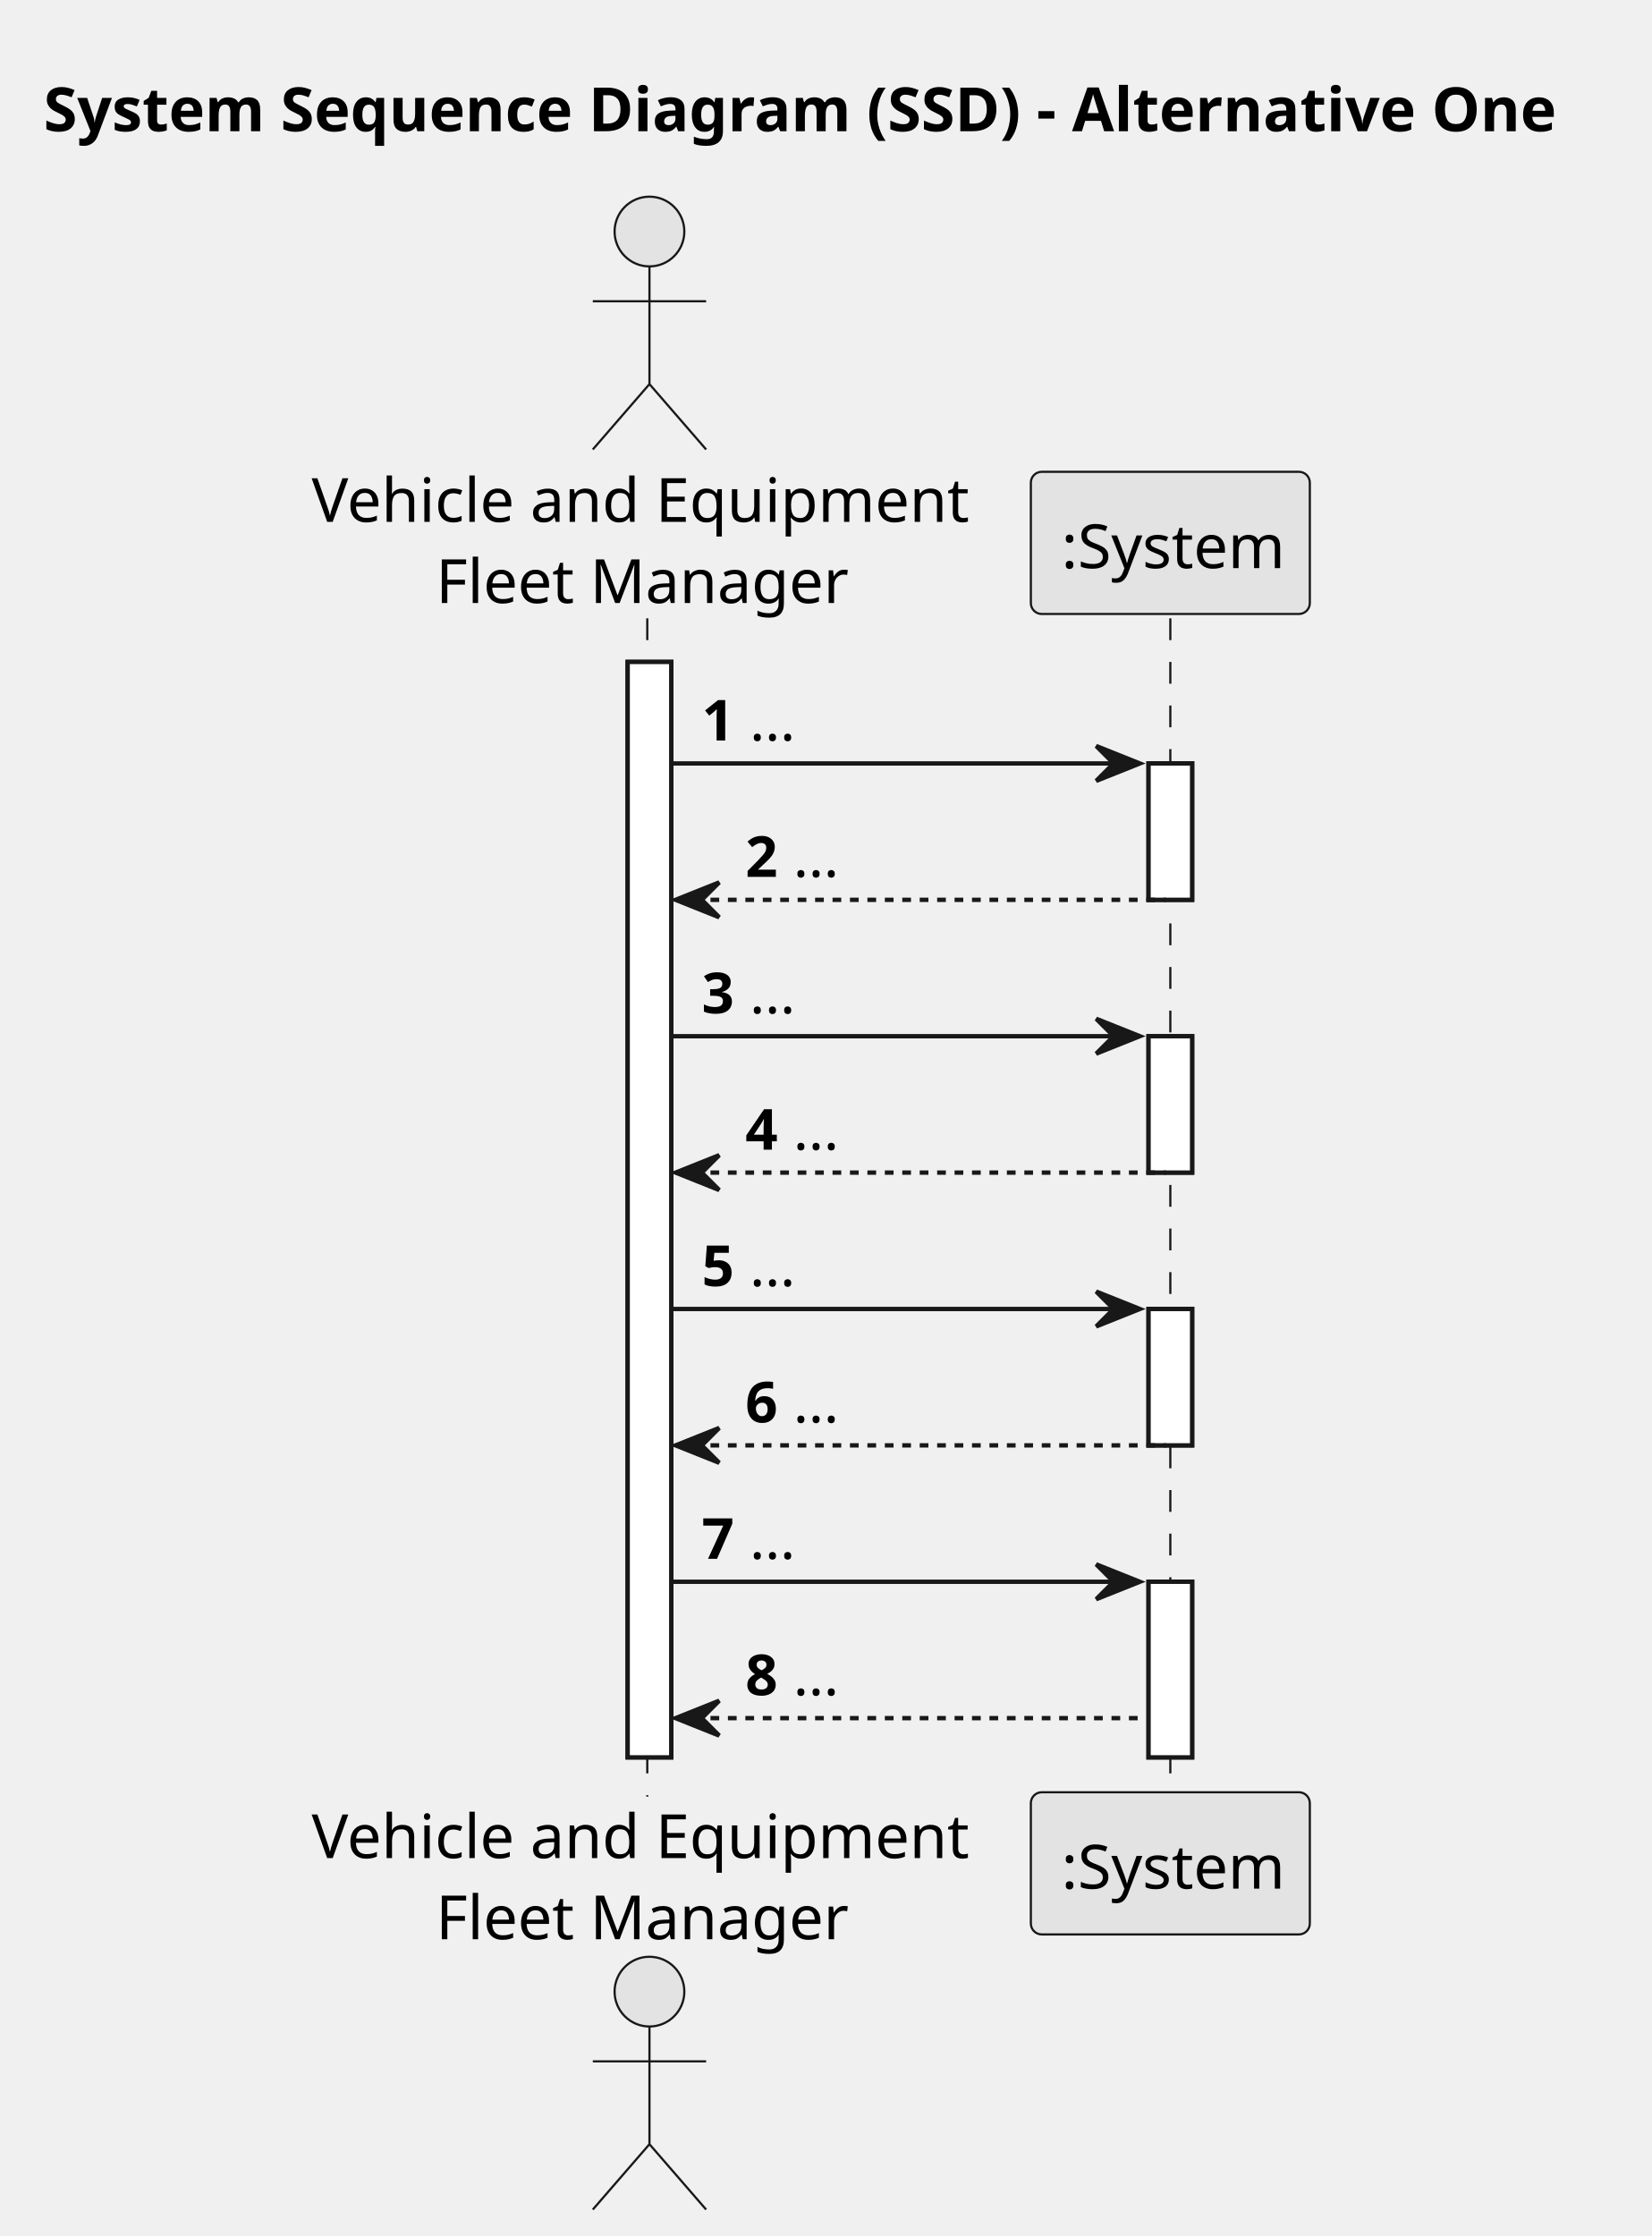
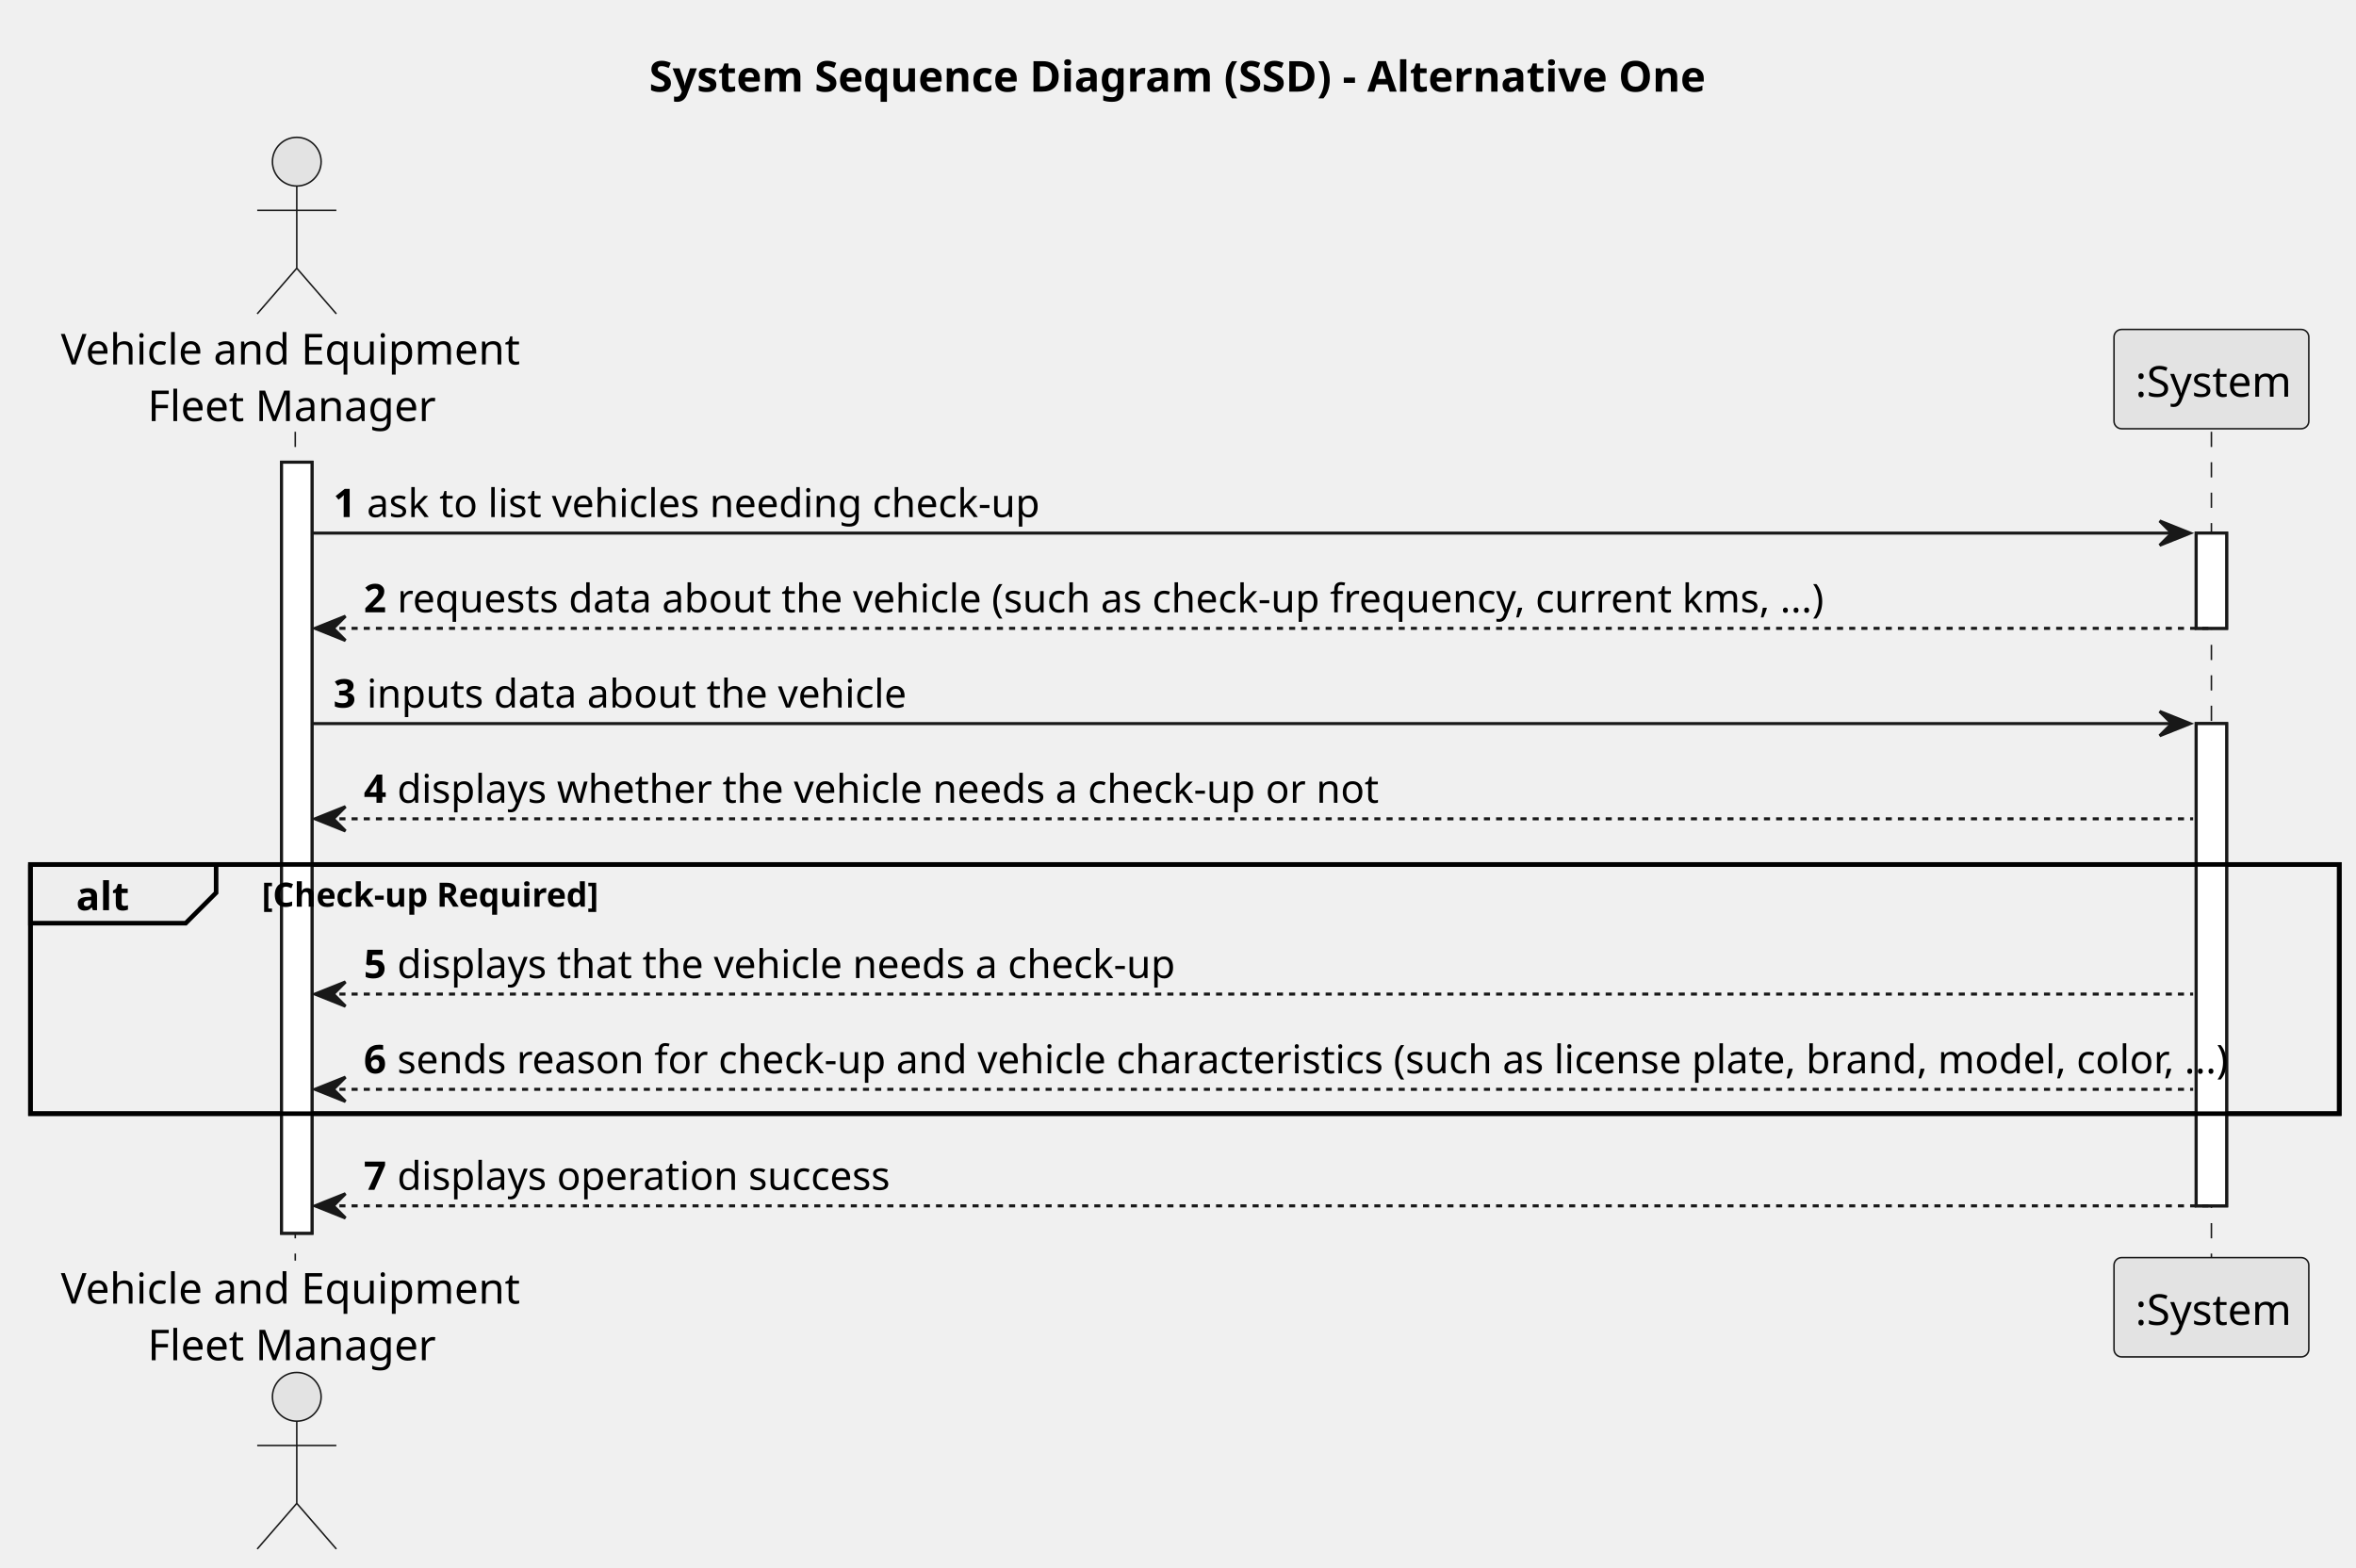
- <svg xmlns="http://www.w3.org/2000/svg" contentStyleType="text/css" height="513px" preserveAspectRatio="none" style="width:379px;height:513px;background:#FFFFFF;" version="1.1" viewBox="0 0 379 513" width="379px" zoomAndPan="magnify">
+ <svg xmlns="http://www.w3.org/2000/svg" contentStyleType="text/css" height="515px" preserveAspectRatio="none" style="width:774px;height:515px;background:#FFFFFF;" version="1.1" viewBox="0 0 774 515" width="774px" zoomAndPan="magnify">
  <defs />
  <g>
-     <text fill="#000000" font-family="sans-serif" font-size="14" font-weight="bold" lengthAdjust="spacing" textLength="351" x="10" y="30.107">System Sequence Diagram (SSD) - Alternative One</text>
-     <rect fill="#FFFFFF" height="251.328" style="stroke:#181818;stroke-width:1.0;" width="10" x="144" y="151.863" />
-     <rect fill="#FFFFFF" height="31.291" style="stroke:#181818;stroke-width:1.0;" width="10" x="263.5" y="175.154" />
-     <rect fill="#FFFFFF" height="31.291" style="stroke:#181818;stroke-width:1.0;" width="10" x="263.5" y="237.736" />
-     <rect fill="#FFFFFF" height="31.291" style="stroke:#181818;stroke-width:1.0;" width="10" x="263.5" y="300.318" />
-     <rect fill="#FFFFFF" height="40.291" style="stroke:#181818;stroke-width:1.0;" width="10" x="263.5" y="362.9" />
-     <line style="stroke:#181818;stroke-width:0.5;stroke-dasharray:5.0,5.0;" x1="148.5" x2="148.5" y1="141.863" y2="412.191" />
-     <line style="stroke:#181818;stroke-width:0.5;stroke-dasharray:5.0,5.0;" x1="268.5" x2="268.5" y1="141.863" y2="412.191" />
-     <text fill="#000000" font-family="sans-serif" font-size="14" lengthAdjust="spacing" textLength="145" x="71.5" y="119.728">Vehicle and Equipment</text>
-     <text fill="#000000" font-family="sans-serif" font-size="14" lengthAdjust="spacing" textLength="92" x="100" y="138.35">Fleet Manager</text>
-     <ellipse cx="149" cy="53.121" fill="#E3E3E3" rx="8" ry="8" style="stroke:#181818;stroke-width:0.5;" />
-     <path d="M149,61.121 L149,88.121 M136,69.121 L162,69.121 M149,88.121 L136,103.121 M149,88.121 L162,103.121 " fill="none" style="stroke:#181818;stroke-width:0.5;" />
-     <text fill="#000000" font-family="sans-serif" font-size="14" lengthAdjust="spacing" textLength="145" x="71.5" y="426.299">Vehicle and Equipment</text>
-     <text fill="#000000" font-family="sans-serif" font-size="14" lengthAdjust="spacing" textLength="92" x="100" y="444.92">Fleet Manager</text>
-     <ellipse cx="149" cy="456.934" fill="#E3E3E3" rx="8" ry="8" style="stroke:#181818;stroke-width:0.5;" />
-     <path d="M149,464.934 L149,491.934 M136,472.934 L162,472.934 M149,491.934 L136,506.934 M149,491.934 L162,506.934 " fill="none" style="stroke:#181818;stroke-width:0.5;" />
-     <rect fill="#E3E3E3" height="32.621" rx="2.5" ry="2.5" style="stroke:#181818;stroke-width:0.5;" width="64" x="236.5" y="108.242" />
-     <text fill="#000000" font-family="sans-serif" font-size="14" lengthAdjust="spacing" textLength="50" x="243.5" y="130.35">:System</text>
-     <rect fill="#E3E3E3" height="32.621" rx="2.5" ry="2.5" style="stroke:#181818;stroke-width:0.5;" width="64" x="236.5" y="411.191" />
-     <text fill="#000000" font-family="sans-serif" font-size="14" lengthAdjust="spacing" textLength="50" x="243.5" y="433.299">:System</text>
-     <rect fill="#FFFFFF" height="251.328" style="stroke:#181818;stroke-width:1.0;" width="10" x="144" y="151.863" />
-     <rect fill="#FFFFFF" height="31.291" style="stroke:#181818;stroke-width:1.0;" width="10" x="263.5" y="175.154" />
-     <rect fill="#FFFFFF" height="31.291" style="stroke:#181818;stroke-width:1.0;" width="10" x="263.5" y="237.736" />
-     <rect fill="#FFFFFF" height="31.291" style="stroke:#181818;stroke-width:1.0;" width="10" x="263.5" y="300.318" />
-     <rect fill="#FFFFFF" height="40.291" style="stroke:#181818;stroke-width:1.0;" width="10" x="263.5" y="362.9" />
-     <polygon fill="#181818" points="251.5,171.154,261.5,175.154,251.5,179.154,255.5,175.154" style="stroke:#181818;stroke-width:1.0;" />
-     <line style="stroke:#181818;stroke-width:1.0;" x1="154" x2="257.5" y1="175.154" y2="175.154" />
-     <text fill="#000000" font-family="sans-serif" font-size="13" font-weight="bold" lengthAdjust="spacing" textLength="7" x="161" y="169.892">1</text>
-     <text fill="#000000" font-family="sans-serif" font-size="13" lengthAdjust="spacing" textLength="12" x="172" y="169.892">...</text>
-     <polygon fill="#181818" points="165,202.445,155,206.445,165,210.445,161,206.445" style="stroke:#181818;stroke-width:1.0;" />
-     <line style="stroke:#181818;stroke-width:1.0;stroke-dasharray:2.0,2.0;" x1="159" x2="267.5" y1="206.445" y2="206.445" />
-     <text fill="#000000" font-family="sans-serif" font-size="13" font-weight="bold" lengthAdjust="spacing" textLength="7" x="171" y="201.183">2</text>
-     <text fill="#000000" font-family="sans-serif" font-size="13" lengthAdjust="spacing" textLength="12" x="182" y="201.183">...</text>
-     <polygon fill="#181818" points="251.5,233.736,261.5,237.736,251.5,241.736,255.5,237.736" style="stroke:#181818;stroke-width:1.0;" />
-     <line style="stroke:#181818;stroke-width:1.0;" x1="154" x2="257.5" y1="237.736" y2="237.736" />
-     <text fill="#000000" font-family="sans-serif" font-size="13" font-weight="bold" lengthAdjust="spacing" textLength="7" x="161" y="232.474">3</text>
-     <text fill="#000000" font-family="sans-serif" font-size="13" lengthAdjust="spacing" textLength="12" x="172" y="232.474">...</text>
-     <polygon fill="#181818" points="165,265.027,155,269.027,165,273.027,161,269.027" style="stroke:#181818;stroke-width:1.0;" />
-     <line style="stroke:#181818;stroke-width:1.0;stroke-dasharray:2.0,2.0;" x1="159" x2="267.5" y1="269.027" y2="269.027" />
-     <text fill="#000000" font-family="sans-serif" font-size="13" font-weight="bold" lengthAdjust="spacing" textLength="7" x="171" y="263.765">4</text>
-     <text fill="#000000" font-family="sans-serif" font-size="13" lengthAdjust="spacing" textLength="12" x="182" y="263.765">...</text>
-     <polygon fill="#181818" points="251.5,296.318,261.5,300.318,251.5,304.318,255.5,300.318" style="stroke:#181818;stroke-width:1.0;" />
-     <line style="stroke:#181818;stroke-width:1.0;" x1="154" x2="257.5" y1="300.318" y2="300.318" />
-     <text fill="#000000" font-family="sans-serif" font-size="13" font-weight="bold" lengthAdjust="spacing" textLength="7" x="161" y="295.056">5</text>
-     <text fill="#000000" font-family="sans-serif" font-size="13" lengthAdjust="spacing" textLength="12" x="172" y="295.056">...</text>
-     <polygon fill="#181818" points="165,327.609,155,331.609,165,335.609,161,331.609" style="stroke:#181818;stroke-width:1.0;" />
-     <line style="stroke:#181818;stroke-width:1.0;stroke-dasharray:2.0,2.0;" x1="159" x2="267.5" y1="331.609" y2="331.609" />
-     <text fill="#000000" font-family="sans-serif" font-size="13" font-weight="bold" lengthAdjust="spacing" textLength="7" x="171" y="326.347">6</text>
-     <text fill="#000000" font-family="sans-serif" font-size="13" lengthAdjust="spacing" textLength="12" x="182" y="326.347">...</text>
-     <polygon fill="#181818" points="251.5,358.9,261.5,362.9,251.5,366.9,255.5,362.9" style="stroke:#181818;stroke-width:1.0;" />
-     <line style="stroke:#181818;stroke-width:1.0;" x1="154" x2="257.5" y1="362.9" y2="362.9" />
-     <text fill="#000000" font-family="sans-serif" font-size="13" font-weight="bold" lengthAdjust="spacing" textLength="7" x="161" y="357.638">7</text>
-     <text fill="#000000" font-family="sans-serif" font-size="13" lengthAdjust="spacing" textLength="12" x="172" y="357.638">...</text>
-     <polygon fill="#181818" points="165,390.191,155,394.191,165,398.191,161,394.191" style="stroke:#181818;stroke-width:1.0;" />
-     <line style="stroke:#181818;stroke-width:1.0;stroke-dasharray:2.0,2.0;" x1="159" x2="262.5" y1="394.191" y2="394.191" />
-     <text fill="#000000" font-family="sans-serif" font-size="13" font-weight="bold" lengthAdjust="spacing" textLength="7" x="171" y="388.929">8</text>
-     <text fill="#000000" font-family="sans-serif" font-size="13" lengthAdjust="spacing" textLength="12" x="182" y="388.929">...</text>
+     <text fill="#000000" font-family="sans-serif" font-size="14" font-weight="bold" lengthAdjust="spacing" textLength="351" x="213.25" y="30.107">System Sequence Diagram (SSD) - Alternative One</text>
+     <rect fill="#FFFFFF" height="253.328" style="stroke:#181818;stroke-width:1.0;" width="10" x="92.5" y="151.863" />
+     <rect fill="#FFFFFF" height="31.291" style="stroke:#181818;stroke-width:1.0;" width="10" x="721.5" y="175.154" />
+     <rect fill="#FFFFFF" height="158.455" style="stroke:#181818;stroke-width:1.0;" width="10" x="721.5" y="237.736" />
+     <rect fill="none" height="81.873" style="stroke:#000000;stroke-width:1.5;" width="758.5" x="10" y="284.027" />
+     <line style="stroke:#181818;stroke-width:0.5;stroke-dasharray:5.0,5.0;" x1="97" x2="97" y1="141.863" y2="414.191" />
+     <line style="stroke:#181818;stroke-width:0.5;stroke-dasharray:5.0,5.0;" x1="726.5" x2="726.5" y1="141.863" y2="414.191" />
+     <text fill="#000000" font-family="sans-serif" font-size="14" lengthAdjust="spacing" textLength="145" x="20" y="119.728">Vehicle and Equipment</text>
+     <text fill="#000000" font-family="sans-serif" font-size="14" lengthAdjust="spacing" textLength="92" x="48.5" y="138.35">Fleet Manager</text>
+     <ellipse cx="97.5" cy="53.121" fill="#E3E3E3" rx="8" ry="8" style="stroke:#181818;stroke-width:0.5;" />
+     <path d="M97.5,61.121 L97.5,88.121 M84.5,69.121 L110.5,69.121 M97.5,88.121 L84.5,103.121 M97.5,88.121 L110.5,103.121 " fill="none" style="stroke:#181818;stroke-width:0.5;" />
+     <text fill="#000000" font-family="sans-serif" font-size="14" lengthAdjust="spacing" textLength="145" x="20" y="428.299">Vehicle and Equipment</text>
+     <text fill="#000000" font-family="sans-serif" font-size="14" lengthAdjust="spacing" textLength="92" x="48.5" y="446.92">Fleet Manager</text>
+     <ellipse cx="97.5" cy="458.934" fill="#E3E3E3" rx="8" ry="8" style="stroke:#181818;stroke-width:0.5;" />
+     <path d="M97.5,466.934 L97.5,493.934 M84.5,474.934 L110.5,474.934 M97.5,493.934 L84.5,508.934 M97.5,493.934 L110.5,508.934 " fill="none" style="stroke:#181818;stroke-width:0.5;" />
+     <rect fill="#E3E3E3" height="32.621" rx="2.5" ry="2.5" style="stroke:#181818;stroke-width:0.5;" width="64" x="694.5" y="108.242" />
+     <text fill="#000000" font-family="sans-serif" font-size="14" lengthAdjust="spacing" textLength="50" x="701.5" y="130.35">:System</text>
+     <rect fill="#E3E3E3" height="32.621" rx="2.5" ry="2.5" style="stroke:#181818;stroke-width:0.5;" width="64" x="694.5" y="413.191" />
+     <text fill="#000000" font-family="sans-serif" font-size="14" lengthAdjust="spacing" textLength="50" x="701.5" y="435.299">:System</text>
+     <rect fill="#FFFFFF" height="253.328" style="stroke:#181818;stroke-width:1.0;" width="10" x="92.5" y="151.863" />
+     <rect fill="#FFFFFF" height="31.291" style="stroke:#181818;stroke-width:1.0;" width="10" x="721.5" y="175.154" />
+     <rect fill="#FFFFFF" height="158.455" style="stroke:#181818;stroke-width:1.0;" width="10" x="721.5" y="237.736" />
+     <polygon fill="#181818" points="709.5,171.154,719.5,175.154,709.5,179.154,713.5,175.154" style="stroke:#181818;stroke-width:1.0;" />
+     <line style="stroke:#181818;stroke-width:1.0;" x1="102.5" x2="715.5" y1="175.154" y2="175.154" />
+     <text fill="#000000" font-family="sans-serif" font-size="13" font-weight="bold" lengthAdjust="spacing" textLength="7" x="109.5" y="169.892">1</text>
+     <text fill="#000000" font-family="sans-serif" font-size="13" lengthAdjust="spacing" textLength="213" x="120.5" y="169.892">ask to list vehicles needing check-up</text>
+     <polygon fill="#181818" points="113.5,202.445,103.5,206.445,113.5,210.445,109.5,206.445" style="stroke:#181818;stroke-width:1.0;" />
+     <line style="stroke:#181818;stroke-width:1.0;stroke-dasharray:2.0,2.0;" x1="107.5" x2="725.5" y1="206.445" y2="206.445" />
+     <text fill="#000000" font-family="sans-serif" font-size="13" font-weight="bold" lengthAdjust="spacing" textLength="7" x="119.5" y="201.183">2</text>
+     <text fill="#000000" font-family="sans-serif" font-size="13" lengthAdjust="spacing" textLength="452" x="130.5" y="201.183">requests data about the vehicle (such as check-up frequency, current kms, ...)</text>
+     <polygon fill="#181818" points="709.5,233.736,719.5,237.736,709.5,241.736,713.5,237.736" style="stroke:#181818;stroke-width:1.0;" />
+     <line style="stroke:#181818;stroke-width:1.0;" x1="102.5" x2="715.5" y1="237.736" y2="237.736" />
+     <text fill="#000000" font-family="sans-serif" font-size="13" font-weight="bold" lengthAdjust="spacing" textLength="7" x="109.5" y="232.474">3</text>
+     <text fill="#000000" font-family="sans-serif" font-size="13" lengthAdjust="spacing" textLength="165" x="120.5" y="232.474">inputs data about the vehicle</text>
+     <polygon fill="#181818" points="113.5,265.027,103.5,269.027,113.5,273.027,109.5,269.027" style="stroke:#181818;stroke-width:1.0;" />
+     <line style="stroke:#181818;stroke-width:1.0;stroke-dasharray:2.0,2.0;" x1="107.5" x2="720.5" y1="269.027" y2="269.027" />
+     <text fill="#000000" font-family="sans-serif" font-size="13" font-weight="bold" lengthAdjust="spacing" textLength="7" x="119.5" y="263.765">4</text>
+     <text fill="#000000" font-family="sans-serif" font-size="13" lengthAdjust="spacing" textLength="306" x="130.5" y="263.765">displays whether the vehicle needs a check-up or not</text>
+     <path d="M10,284.027 L71,284.027 L71,293.318 L61,303.318 L10,303.318 L10,284.027 " fill="#EEEEEE" style="stroke:#000000;stroke-width:1.5;" />
+     <rect fill="none" height="81.873" style="stroke:#000000;stroke-width:1.5;" width="758.5" x="10" y="284.027" />
+     <text fill="#000000" font-family="sans-serif" font-size="13" font-weight="bold" lengthAdjust="spacing" textLength="16" x="25" y="299.056">alt</text>
+     <text fill="#000000" font-family="sans-serif" font-size="11" font-weight="bold" lengthAdjust="spacing" textLength="114" x="86" y="297.897">[Check-up Required]</text>
+     <polygon fill="#181818" points="113.5,322.609,103.5,326.609,113.5,330.609,109.5,326.609" style="stroke:#181818;stroke-width:1.0;" />
+     <line style="stroke:#181818;stroke-width:1.0;stroke-dasharray:2.0,2.0;" x1="107.5" x2="720.5" y1="326.609" y2="326.609" />
+     <text fill="#000000" font-family="sans-serif" font-size="13" font-weight="bold" lengthAdjust="spacing" textLength="7" x="119.5" y="321.347">5</text>
+     <text fill="#000000" font-family="sans-serif" font-size="13" lengthAdjust="spacing" textLength="246" x="130.5" y="321.347">displays that the vehicle needs a check-up</text>
+     <polygon fill="#181818" points="113.5,353.9,103.5,357.9,113.5,361.9,109.5,357.9" style="stroke:#181818;stroke-width:1.0;" />
+     <line style="stroke:#181818;stroke-width:1.0;stroke-dasharray:2.0,2.0;" x1="107.5" x2="720.5" y1="357.9" y2="357.9" />
+     <text fill="#000000" font-family="sans-serif" font-size="13" font-weight="bold" lengthAdjust="spacing" textLength="7" x="119.5" y="352.638">6</text>
+     <text fill="#000000" font-family="sans-serif" font-size="13" lengthAdjust="spacing" textLength="584" x="130.5" y="352.638">sends reason for check-up and vehicle characteristics (such as license plate, brand, model, color, ...)</text>
+     <polygon fill="#181818" points="113.5,392.191,103.5,396.191,113.5,400.191,109.5,396.191" style="stroke:#181818;stroke-width:1.0;" />
+     <line style="stroke:#181818;stroke-width:1.0;stroke-dasharray:2.0,2.0;" x1="107.5" x2="725.5" y1="396.191" y2="396.191" />
+     <text fill="#000000" font-family="sans-serif" font-size="13" font-weight="bold" lengthAdjust="spacing" textLength="7" x="119.5" y="390.929">7</text>
+     <text fill="#000000" font-family="sans-serif" font-size="13" lengthAdjust="spacing" textLength="158" x="130.5" y="390.929">displays operation success</text>
  </g>
</svg>
